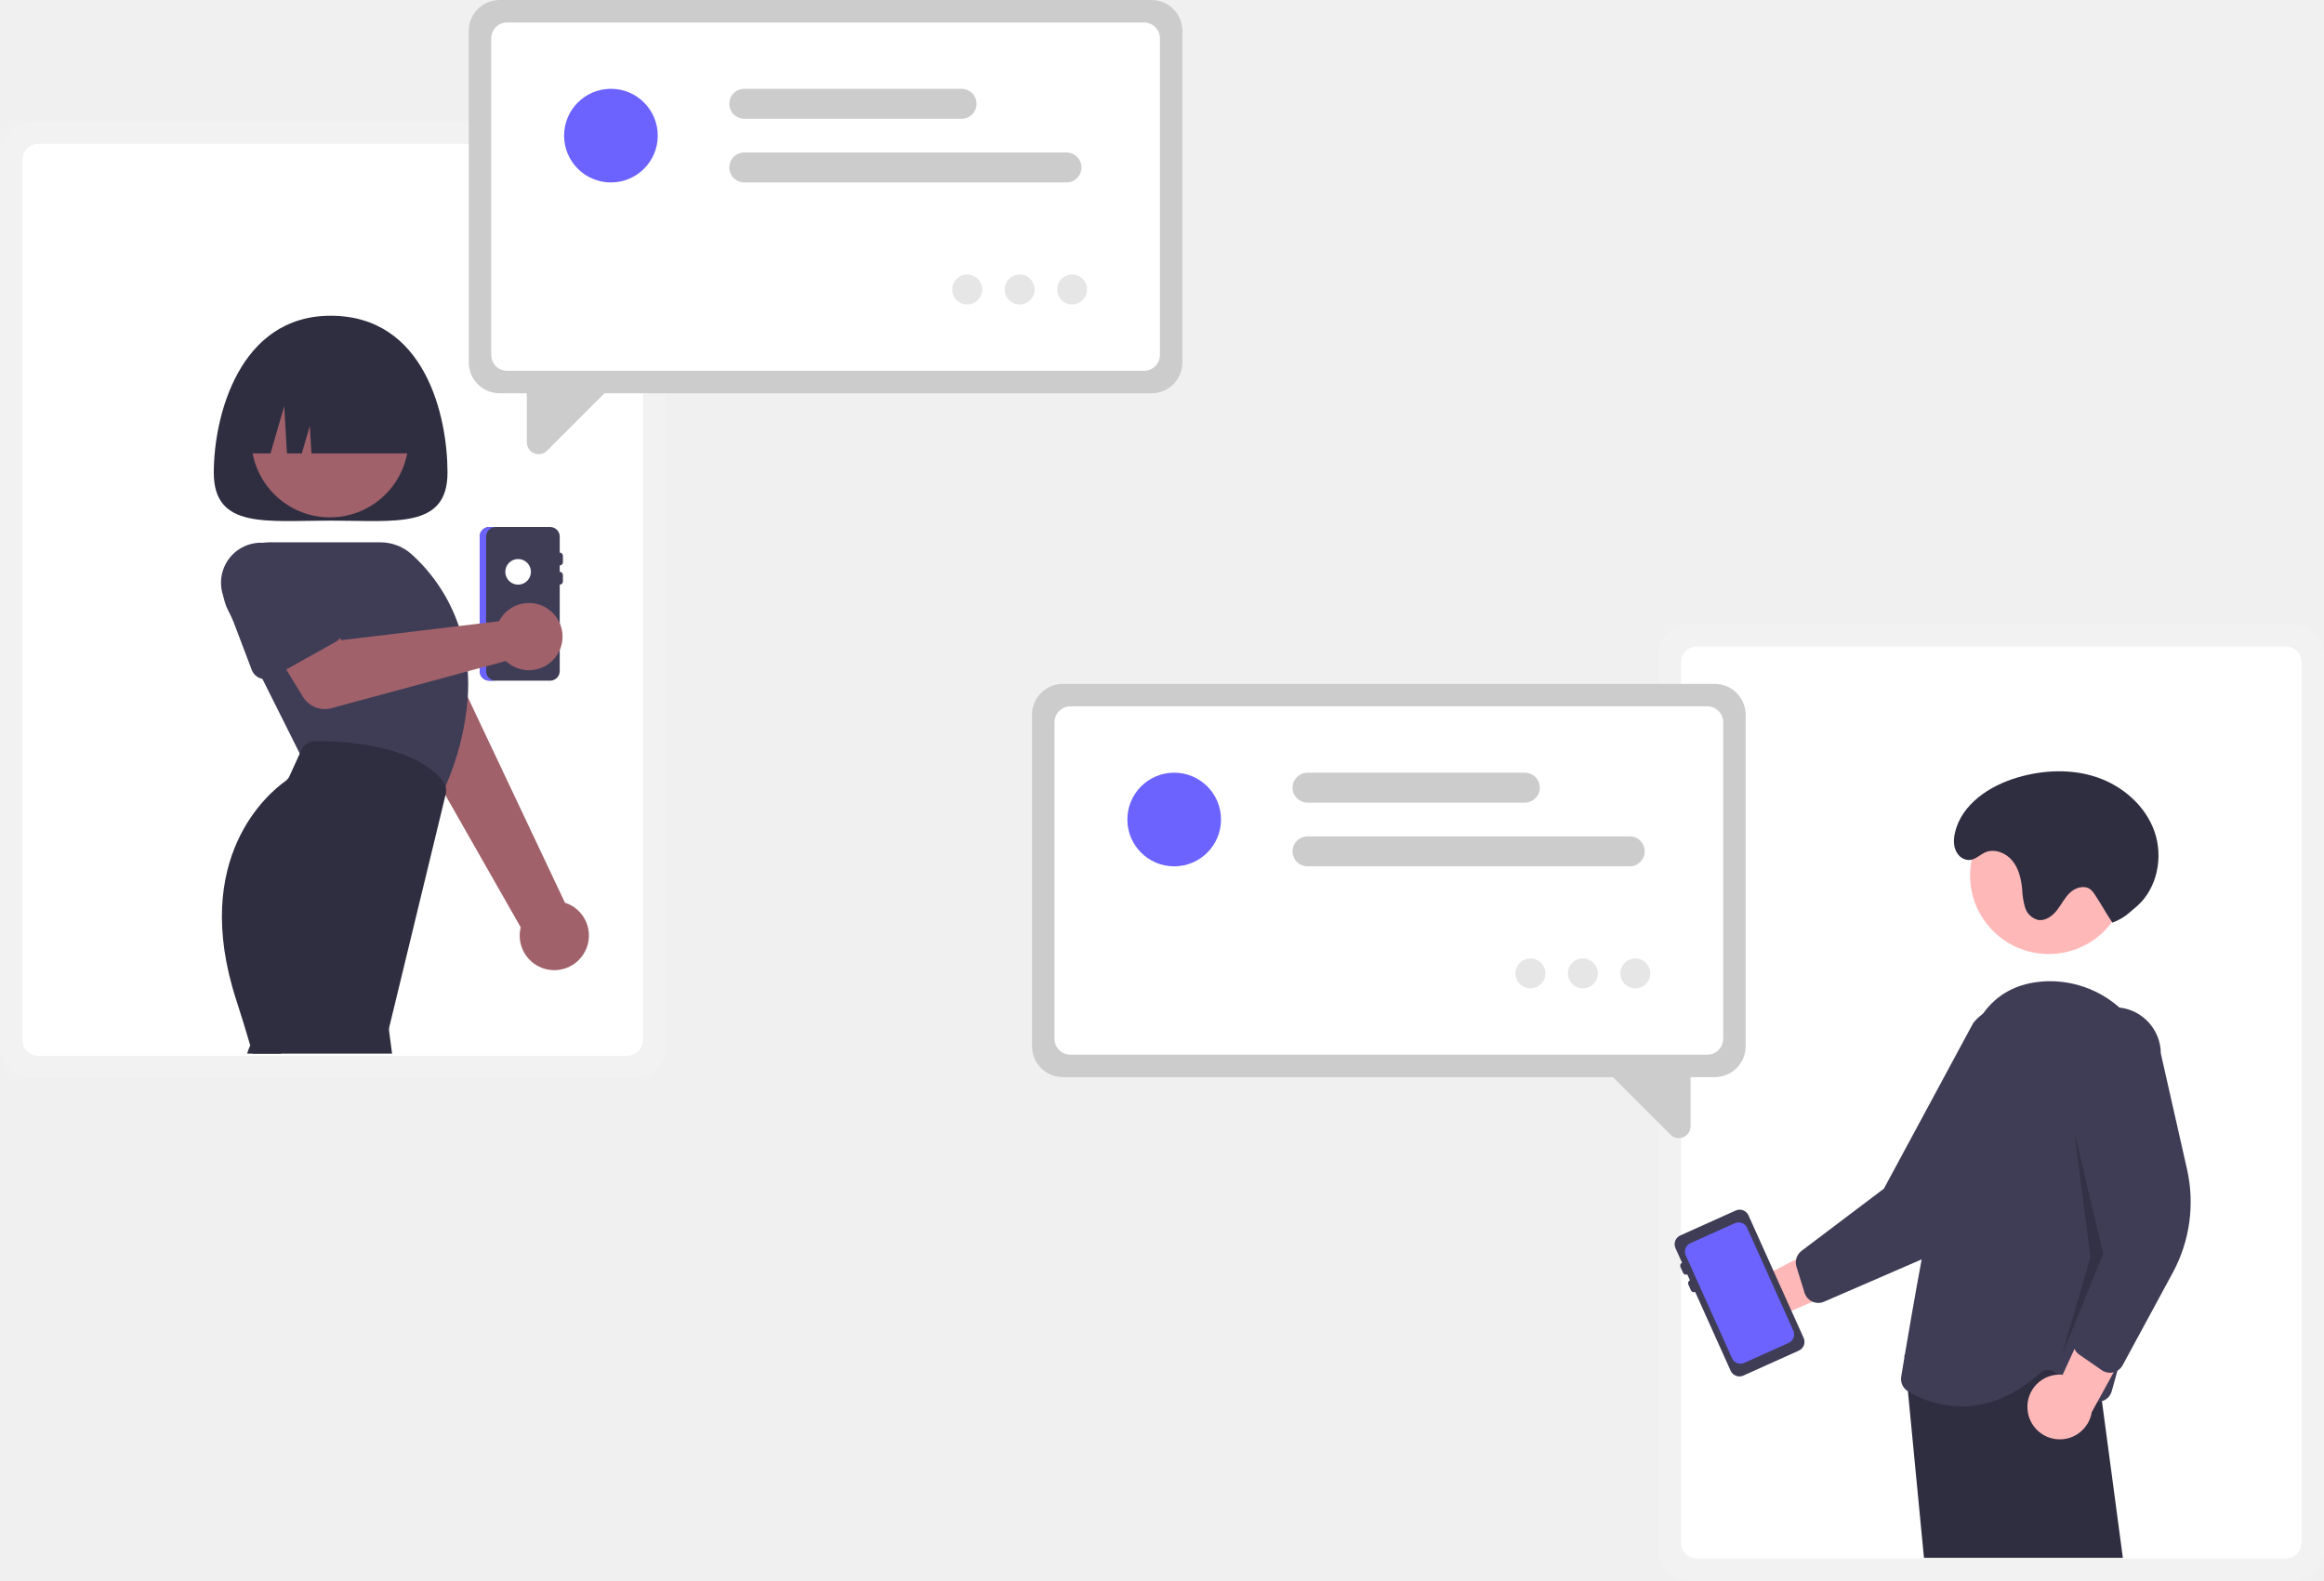
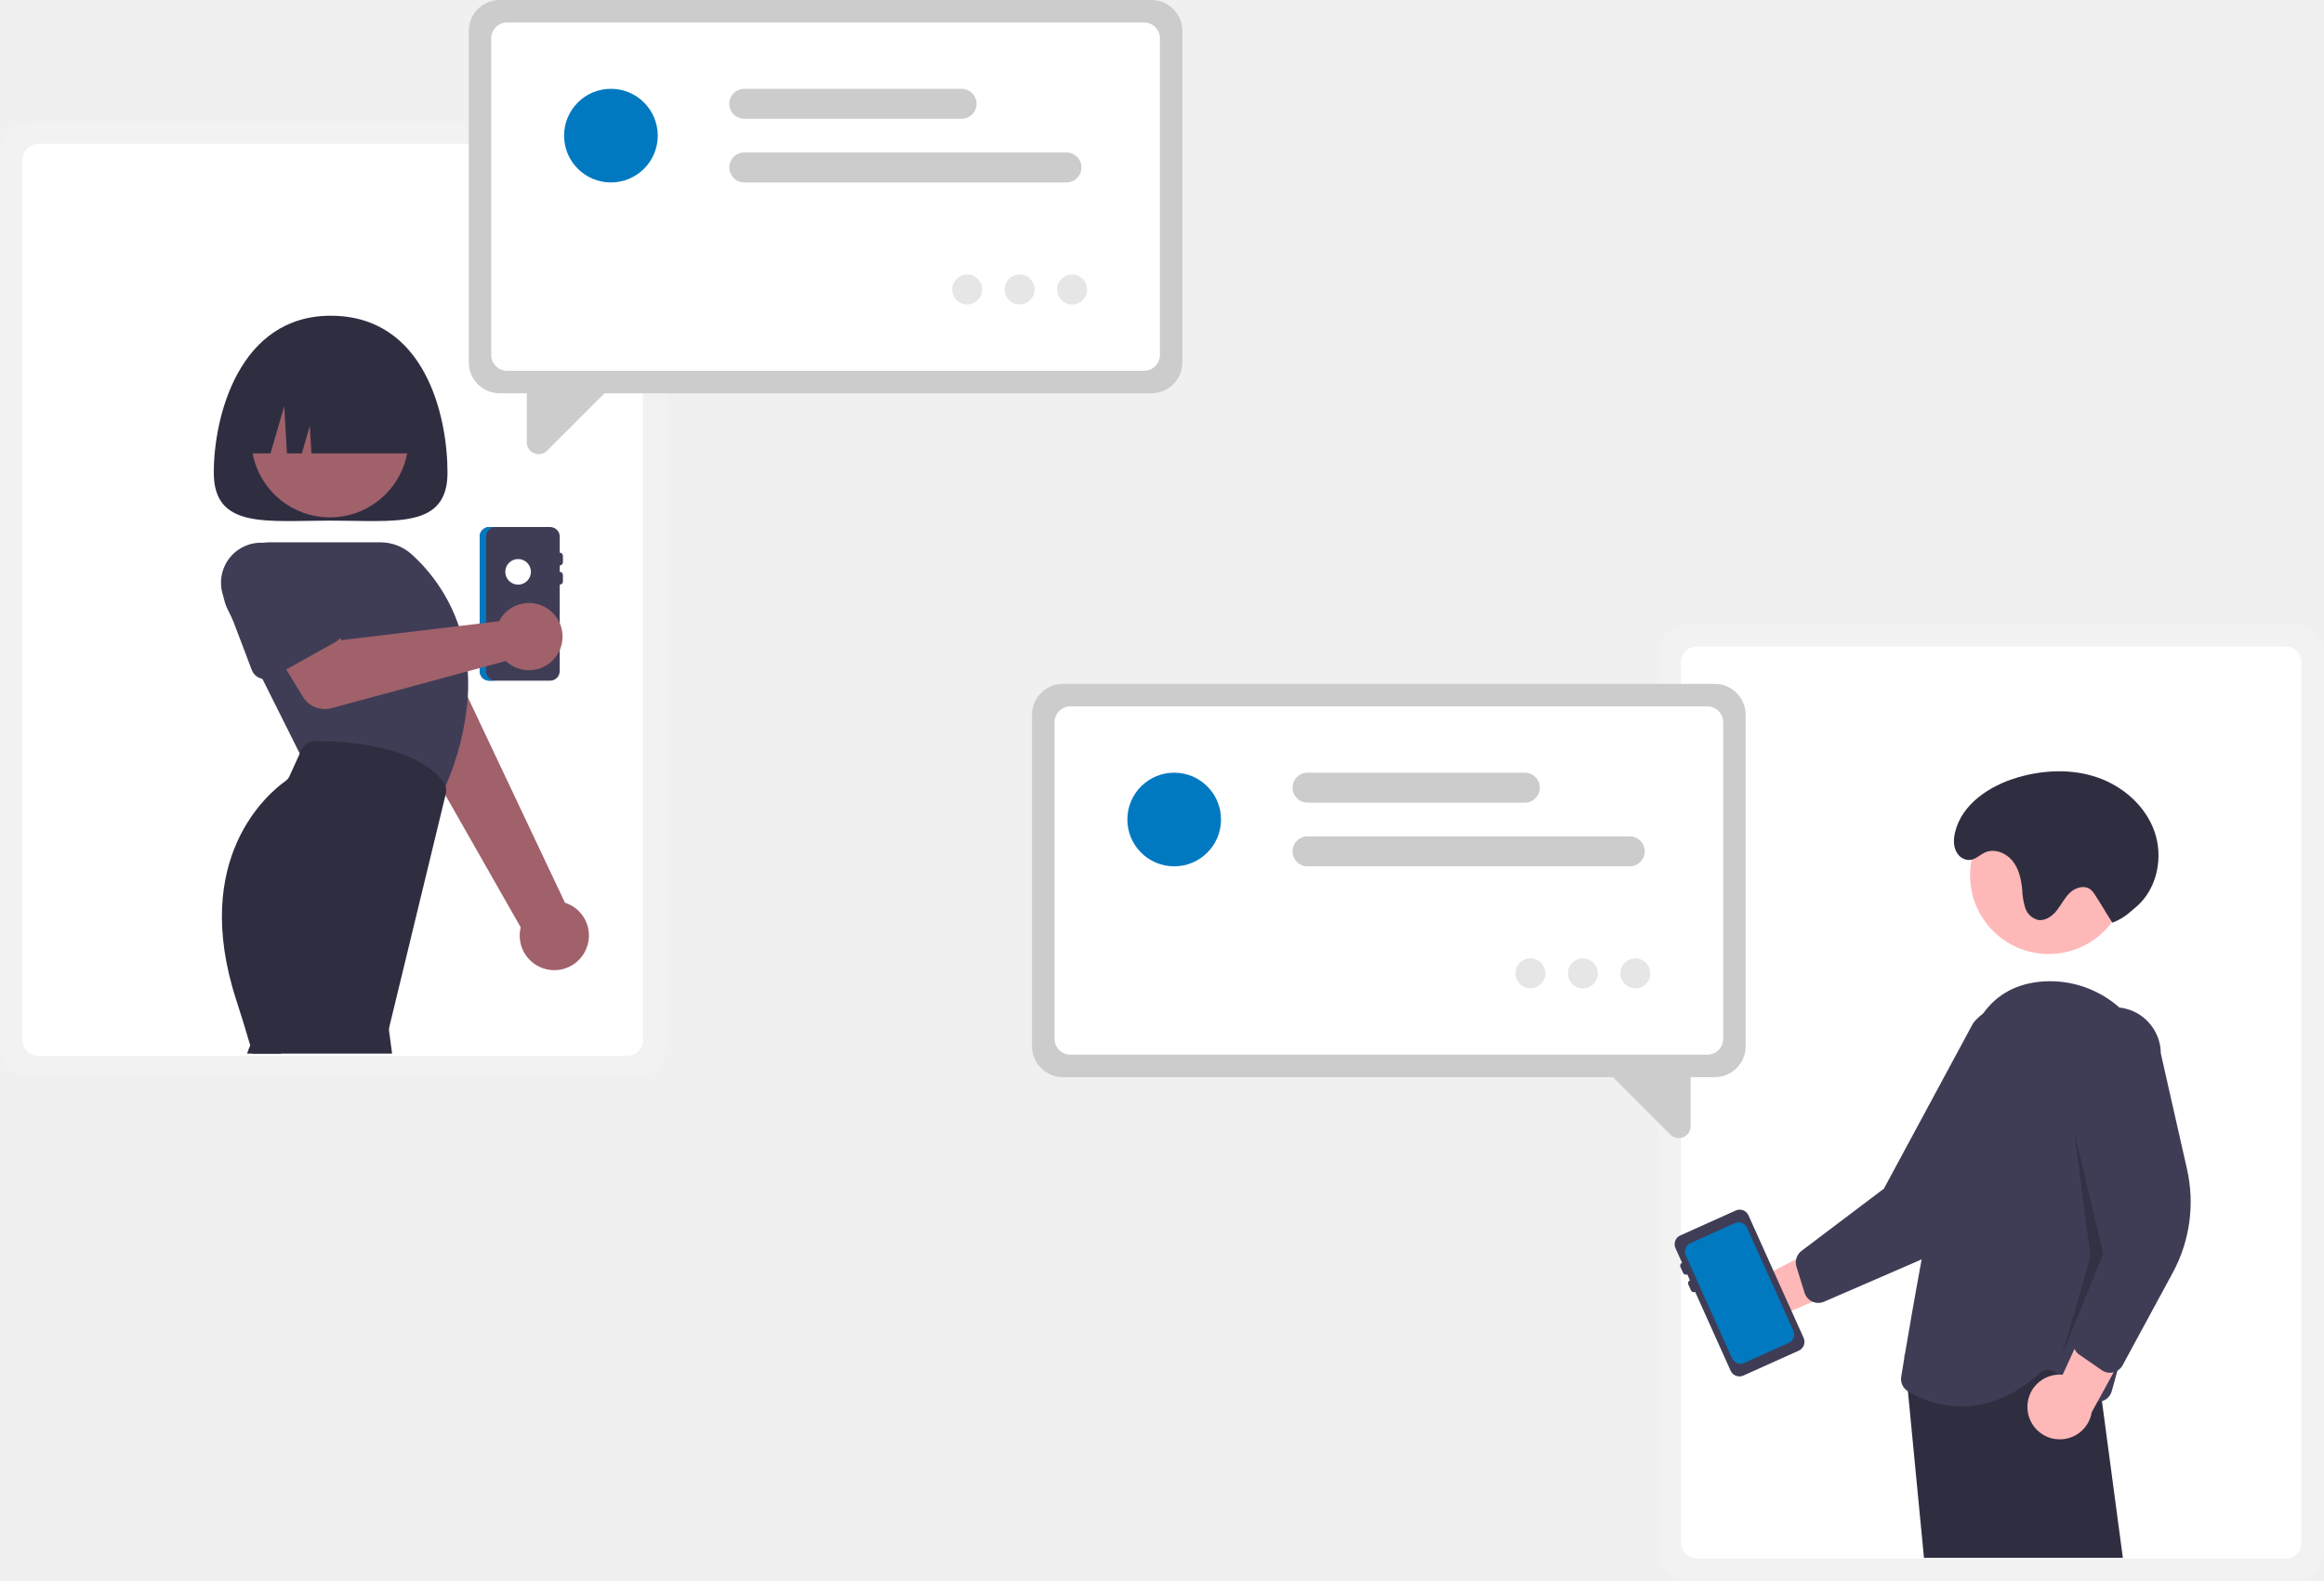
<svg xmlns="http://www.w3.org/2000/svg" id="fd780229-74b2-467a-928a-185e738605ee" data-name="Layer 1" width="725.856" height="493.826" viewBox="0 0 725.856 493.826">
  <path d="M246.725,241.017H435.275a9.664,9.664,0,0,1,9.653,9.653V530.26a9.664,9.664,0,0,1-9.653,9.653H246.725a9.664,9.664,0,0,1-9.653-9.653V250.67A9.664,9.664,0,0,1,246.725,241.017Z" transform="translate(-237.0721 -203.0872)" fill="#f2f2f2" />
  <path d="M249.065,248.038H432.935a4.978,4.978,0,0,1,4.973,4.973V527.92a4.978,4.978,0,0,1-4.973,4.973H249.065a4.978,4.978,0,0,1-4.973-4.973V253.011A4.978,4.978,0,0,1,249.065,248.038Z" transform="translate(-237.0721 -203.0872)" fill="#fff" />
  <path d="M376.843,350.717c0,17.673-16.342,15-36.5,15s-36.5,2.673-36.5-15,7.982-49,36.5-49C369.843,301.717,376.843,333.044,376.843,350.717Z" transform="translate(-237.0721 -203.0872)" fill="#2f2e41" />
  <path d="M419.781,500.315a10.743,10.743,0,0,0-6.253-15.24l-41.816-88.459-19.128,13.413,47.119,82.735a10.801,10.801,0,0,0,20.078,7.551Z" transform="translate(-237.0721 -203.0872)" fill="#a0616a" />
  <path d="M383.394,404.387l-2.39-3.74-1.22-1.92-9.39-14.72a13.375,13.375,0,0,0-24.45,10.85l2.15,7.67,4.39,15.68a4.701,4.701,0,0,0,1.62,2.44,4.372,4.372,0,0,0,.98.62,4.792,4.792,0,0,0,3.94.07c.02-.01.05-.02.07-.03l11.36-5.08.02-.01,8.67-3.88,2.16-.96a4.707,4.707,0,0,0,1.62-1.19,4.65,4.65,0,0,0,1.02-1.83A4.756,4.756,0,0,0,383.394,404.387Z" transform="translate(-237.0721 -203.0872)" fill="#ccc" />
  <path d="M323.464,529.807a4.821,4.821,0,0,0-8.21-.08,3.921,3.921,0,0,0-.45.92l-.57,1.57h10.68Z" transform="translate(-237.0721 -203.0872)" fill="#2f2e41" />
  <circle cx="103.041" cy="137.054" r="24.561" fill="#a0616a" />
  <path d="M383.164,412.787c-.06-.88-.14-1.75-.24-2.6a54.597,54.597,0,0,0-1.92-9.54c-.19-.68-.4-1.34-.63-1.99a53.311,53.311,0,0,0-14.76-22.44,14.574,14.574,0,0,0-9.73-3.72h-34.6a14.583,14.583,0,0,0-14.37,17.06c-.01.01-.01.01,0,.02a14.494,14.494,0,0,0,1.33,4.02l1.4,2.79,9.38,18.76,11.67,23.34.68,1.36,43.49,11.96.18-.41c.16-.36.33-.73.48-1.09.24-.54.47-1.08.7-1.61a85.243,85.243,0,0,0,6.96-27.81v-.01A64.101,64.101,0,0,0,383.164,412.787Z" transform="translate(-237.0721 -203.0872)" fill="#3f3d56" />
  <path d="M376.224,448.697a4.674,4.674,0,0,0-.69-1.42,18.694,18.694,0,0,0-3.97-3.92l-.01-.01c-5.27-4-15.73-8.66-35.94-8.78h-.03a4.827,4.827,0,0,0-4.39,2.83l-.5,1.09-3.22,7.08a3.731,3.731,0,0,1-1.25,1.51c-5.11,3.62-29.86,23.92-15.33,68.49,1.42,4.35,2.88,9.1,4.36,14.16q.36,1.23.72,2.49h43.56l-.93-7a3.707,3.707,0,0,1,.07-1.37l17.53-72.34.08-.31A4.817,4.817,0,0,0,376.224,448.697Z" transform="translate(-237.0721 -203.0872)" fill="#2f2e41" />
  <path d="M389.894,367.717l19,0a3,3,0,0,1,3,3v5a1.003,1.003,0,0,1,1,1v2a1.003,1.003,0,0,1-1,1v2a1.003,1.003,0,0,1,1,1v2a1.003,1.003,0,0,1-1,1l0,27a3,3,0,0,1-3,3l-19,0a3,3,0,0,1-3-3l0-42A3,3,0,0,1,389.894,367.717Z" transform="translate(-237.0721 -203.0872)" fill="#3f3d56" />
-   <path d="M388.894,412.717v-42a3,3,0,0,1,3-3h-2a3,3,0,0,0-3,3v42a3,3,0,0,0,3,3h2A3,3,0,0,1,388.894,412.717Z" transform="translate(-237.0721 -203.0872)" fill="#6c63ff" />
+   <path d="M388.894,412.717v-42a3,3,0,0,1,3-3h-2a3,3,0,0,0-3,3v42a3,3,0,0,0,3,3h2A3,3,0,0,1,388.894,412.717Z" transform="translate(-237.0721 -203.0872)" fill="#0079c1" />
  <circle cx="161.822" cy="178.63" r="4" fill="#fff" />
  <path d="M393.819,395.73a10.526,10.526,0,0,0-.864,1.414l-49.239,5.915-7.241-9.629-15.961,9.028,11.162,18.293a8,8,0,0,0,8.918,3.555l54.463-14.736a10.497,10.497,0,1,0-1.238-13.84Z" transform="translate(-237.0721 -203.0872)" fill="#a0616a" />
  <path d="M343.304,396.897l-13.8-17.88a12.497,12.497,0,0,0-22.59,10.54c-.01.01-.01.01,0,.02a11.363,11.363,0,0,0,.74,1.58l1.99,5.23,6.05,15.95a4.478,4.478,0,0,0,2.67,2.63,4.042,4.042,0,0,0,.66.18,4.452,4.452,0,0,0,3.07-.48l4.38-2.45,15.46-8.64a4.552,4.552,0,0,0,2.21-3.03A4.508,4.508,0,0,0,343.304,396.897Z" transform="translate(-237.0721 -203.0872)" fill="#3f3d56" />
  <path d="M311.843,344.717v0h9.714l4.286-14.769.857,14.769h4.643l2.5-8.615.5,8.615h34.5v0c0-17.673-11.641-32-26-32h-5C323.483,312.717,311.843,327.044,311.843,344.717Z" transform="translate(-237.0721 -203.0872)" fill="#2f2e41" />
  <path d="M596.72,325.943H393.13a9.664,9.664,0,0,1-9.653-9.653V212.74a9.664,9.664,0,0,1,9.653-9.653H596.72a9.664,9.664,0,0,1,9.653,9.653V316.29A9.664,9.664,0,0,1,596.72,325.943Z" transform="translate(-237.0721 -203.0872)" fill="#ccc" />
  <path d="M594.38,318.923H395.471a4.978,4.978,0,0,1-4.973-4.973V215.08a4.978,4.978,0,0,1,4.973-4.973H594.38a4.978,4.978,0,0,1,4.973,4.973v98.87A4.978,4.978,0,0,1,594.38,318.923Z" transform="translate(-237.0721 -203.0872)" fill="#fff" />
  <path d="M405.337,344.977a3.75,3.75,0,0,1-1.438-.291,3.639,3.639,0,0,1-2.282-3.415V322.24l28.68-.725-22.37,22.37A3.646,3.646,0,0,1,405.337,344.977Z" transform="translate(-237.0721 -203.0872)" fill="#ccc" />
  <path d="M570.161,260.081H469.537a4.68,4.68,0,1,1,0-9.36H570.161a4.68,4.68,0,0,1,0,9.36Z" transform="translate(-237.0721 -203.0872)" fill="#ccc" />
  <path d="M537.4,240.19H469.537a4.68,4.68,0,1,1,0-9.36h67.863a4.68,4.68,0,0,1,0,9.36Z" transform="translate(-237.0721 -203.0872)" fill="#ccc" />
-   <circle cx="190.81" cy="42.368" r="14.626" fill="#6c63ff" />
+   <circle cx="190.81" cy="42.368" r="14.626" fill="#0079c1" />
  <circle cx="302.08" cy="90.433" r="4.68" fill="#e6e6e6" />
  <circle cx="318.46" cy="90.433" r="4.68" fill="#e6e6e6" />
  <circle cx="334.841" cy="90.433" r="4.68" fill="#e6e6e6" />
  <path d="M764.725,398.017H953.275a9.664,9.664,0,0,1,9.653,9.653V687.26a9.664,9.664,0,0,1-9.653,9.653H764.725a9.664,9.664,0,0,1-9.653-9.653V407.67A9.664,9.664,0,0,1,764.725,398.017Z" transform="translate(-237.0721 -203.0872)" fill="#f2f2f2" />
  <path d="M767.065,405.038H950.935a4.978,4.978,0,0,1,4.973,4.973V684.92a4.978,4.978,0,0,1-4.973,4.973H767.065a4.978,4.978,0,0,1-4.973-4.973V410.01A4.978,4.978,0,0,1,767.065,405.038Z" transform="translate(-237.0721 -203.0872)" fill="#fff" />
  <path d="M772.645,539.573H569.055a9.664,9.664,0,0,1-9.653-9.653V426.37a9.664,9.664,0,0,1,9.653-9.653H772.645a9.664,9.664,0,0,1,9.653,9.653V529.92A9.664,9.664,0,0,1,772.645,539.573Z" transform="translate(-237.0721 -203.0872)" fill="#ccc" />
  <path d="M770.305,532.552H571.395a4.978,4.978,0,0,1-4.973-4.973V428.71a4.978,4.978,0,0,1,4.973-4.973H770.305a4.978,4.978,0,0,1,4.973,4.973v98.87A4.978,4.978,0,0,1,770.305,532.552Z" transform="translate(-237.0721 -203.0872)" fill="#fff" />
  <path d="M758.785,557.515l-22.37-22.37,28.68.725v19.032a3.639,3.639,0,0,1-2.282,3.415,3.75,3.75,0,0,1-1.438.291A3.646,3.646,0,0,1,758.785,557.515Z" transform="translate(-237.0721 -203.0872)" fill="#ccc" />
  <path d="M746.086,473.711H645.462a4.68,4.68,0,1,1,0-9.36H746.086a4.68,4.68,0,1,1,0,9.36Z" transform="translate(-237.0721 -203.0872)" fill="#ccc" />
  <path d="M713.325,453.82H645.462a4.68,4.68,0,1,1,0-9.36h67.863a4.68,4.68,0,0,1,0,9.36Z" transform="translate(-237.0721 -203.0872)" fill="#ccc" />
-   <circle cx="366.735" cy="255.998" r="14.626" fill="#6c63ff" />
+   <circle cx="366.735" cy="255.998" r="14.626" fill="#0079c1" />
  <circle cx="478.005" cy="304.063" r="4.68" fill="#e6e6e6" />
  <circle cx="494.385" cy="304.063" r="4.68" fill="#e6e6e6" />
  <circle cx="510.766" cy="304.063" r="4.68" fill="#e6e6e6" />
  <path d="M774.881,602.247a10.056,10.056,0,0,1,15.32-1.744L821.956,584.113l-1.974,18.464L790.13,615.311a10.11,10.11,0,0,1-15.249-13.064Z" transform="translate(-237.0721 -203.0872)" fill="#ffb8b8" />
  <path d="M873.754,520.157a14.5,14.5,0,0,0-17.35-.39,15.021,15.021,0,0,0-3.05,2.92l-27.88,51.71-25.73,19.44a4.487,4.487,0,0,0-1.68,2.61,4.432,4.432,0,0,0,.09,2.31l2.53,8.16a4.539,4.539,0,0,0,1.52,2.22,5.11,5.11,0,0,0,.9.54.616.616,0,0,0,.12.05,4.47,4.47,0,0,0,3.55-.01l30.16-13.08.33-.15a46.331,46.331,0,0,0,23.13-22.55l15.86-33.47A14.513,14.513,0,0,0,873.754,520.157Z" transform="translate(-237.0721 -203.0872)" fill="#3f3d56" />
  <circle cx="639.877" cy="273.454" r="24.561" fill="#ffb8b8" />
  <path d="M893.574,640.787l-.25-1.91-1.16-8.71-1.27-9.51-4.51.77-1.74.29-1.76.3-.58.1-44.74,7.6-5.57-3.35-.12-.07.05.51,1.05,10.89,5.01,52.02h62.12Z" transform="translate(-237.0721 -203.0872)" fill="#2f2e41" />
  <path d="M910.774,540.857a34.653,34.653,0,0,0-11.75-23.04,32.699,32.699,0,0,0-23.65-8.16c-8.25.55-14.59,3.94-18.97,10.11a34.642,34.642,0,0,0-4.92,10.84c-4.98,17.92-10.23,44.17-14.22,65.88-2.24,12.12-4.08,22.83-5.27,29.88-.02.15-.04.29-.07.44-.46,2.75-.81,4.9-1.04,6.33a4.484,4.484,0,0,0,2.09,4.56c.01.01.03.02.04.03a33.074,33.074,0,0,0,16.69,4.69c7.12,0,15.66-2.48,24.65-10.49a3.524,3.524,0,0,1,4.51-.19l.98.76,9.68,7.53a4.487,4.487,0,0,0,2.64.95,4.005,4.005,0,0,0,1.41-.19.524.524,0,0,0,.12-.03,4.477,4.477,0,0,0,2.92-3.03c.54-1.88,1.14-4.05,1.8-6.47.27-1.01.55-2.07.84-3.17,1.27-4.86,2.68-10.5,4.06-16.64C908.134,589.987,912.714,562.417,910.774,540.857Z" transform="translate(-237.0721 -203.0872)" fill="#3f3d56" />
  <path d="M870.327,643.353a10.056,10.056,0,0,1,10.979-10.827l14.872-32.493,9.842,15.747-15.631,28.442a10.11,10.11,0,0,1-20.061-.869Z" transform="translate(-237.0721 -203.0872)" fill="#ffb8b8" />
  <path d="M920.144,568.307l-8.18-36.13a14.53,14.53,0,0,0-12.94-14.36c-.51-.05-1.03-.08-1.56-.08a14.528,14.528,0,0,0-14.49,14.59l9.98,57.89-.03.12-5.29,19.97-2.93,11.09a1.646,1.646,0,0,0-.06.32,4.336,4.336,0,0,0,.35,2.75,4.431,4.431,0,0,0,1.5,1.78l5.67,3.92,1.35.94a4.458,4.458,0,0,0,2.56.8,4.696,4.696,0,0,0,1.05-.12c.04-.01.07-.02.11-.03a4.412,4.412,0,0,0,1.18-.5,4.491,4.491,0,0,0,1.62-1.7l15.66-28.91A46.431,46.431,0,0,0,920.144,568.307Z" transform="translate(-237.0721 -203.0872)" fill="#3f3d56" />
  <polygon points="647.893 353.651 656.893 391.651 643.893 423.651 652.893 392.651 647.893 353.651" opacity="0.2" />
  <path d="M896.827,491.302a16.538,16.538,0,0,0,5.568-3.338c.715-.638,1.483-1.231,2.196-1.869,6.298-5.633,8.19-15.32,5.38-23.288s-9.799-14.094-17.785-16.854-16.837-2.384-24.946-.008c-8.734,2.559-17.482,8.322-19.556,17.184-.552,2.359-.573,4.976,1.033,6.966a4.404,4.404,0,0,0,1.834,1.345c2.83,1.085,4.408-1.13,6.52-2.071,2.904-1.293,6.477.103,8.499,2.556s2.769,5.712,3.08,8.875a23.459,23.459,0,0,0,.911,5.76,5.741,5.741,0,0,0,4.011,3.889c2.278.421,4.47-1.148,5.903-2.968s2.45-3.982,4.144-5.563,4.457-2.415,6.313-1.029a6.935,6.935,0,0,1,1.55,1.861c2.846,4.371,2.499,4.181,5.345,8.553Z" transform="translate(-237.0721 -203.0872)" fill="#2f2e41" />
  <path d="M779.206,581.219,761.878,589.015a3,3,0,0,0-1.505,3.967l2.051,4.56a1.003,1.003,0,0,0-.502,1.322l.821,1.824a1.003,1.003,0,0,0,1.322.502l.821,1.824a1.003,1.003,0,0,0-.502,1.322l.821,1.824a1.003,1.003,0,0,0,1.322.502l11.078,24.623a3,3,0,0,0,3.967,1.505l17.327-7.796a3,3,0,0,0,1.505-3.967l-17.232-38.302A3,3,0,0,0,779.206,581.219Z" transform="translate(-237.0721 -203.0872)" fill="#3f3d56" />
-   <path d="M797.194,618.767l-2.44-5.43-6.4-14.22-5.62-12.49a2.878,2.878,0,0,0-3.8-1.45l-9.54,4.29-4.37,1.97a2.883,2.883,0,0,0-1.44,3.8l5.81,12.92,2.23,4.95,6.42,14.28a2.891,2.891,0,0,0,3.81,1.44l13.9-6.26A2.879,2.879,0,0,0,797.194,618.767Z" transform="translate(-237.0721 -203.0872)" fill="#6c63ff" />
+   <path d="M797.194,618.767l-2.44-5.43-6.4-14.22-5.62-12.49a2.878,2.878,0,0,0-3.8-1.45l-9.54,4.29-4.37,1.97a2.883,2.883,0,0,0-1.44,3.8l5.81,12.92,2.23,4.95,6.42,14.28a2.891,2.891,0,0,0,3.81,1.44l13.9-6.26A2.879,2.879,0,0,0,797.194,618.767Z" transform="translate(-237.0721 -203.0872)" fill="#0079c1" />
</svg>
